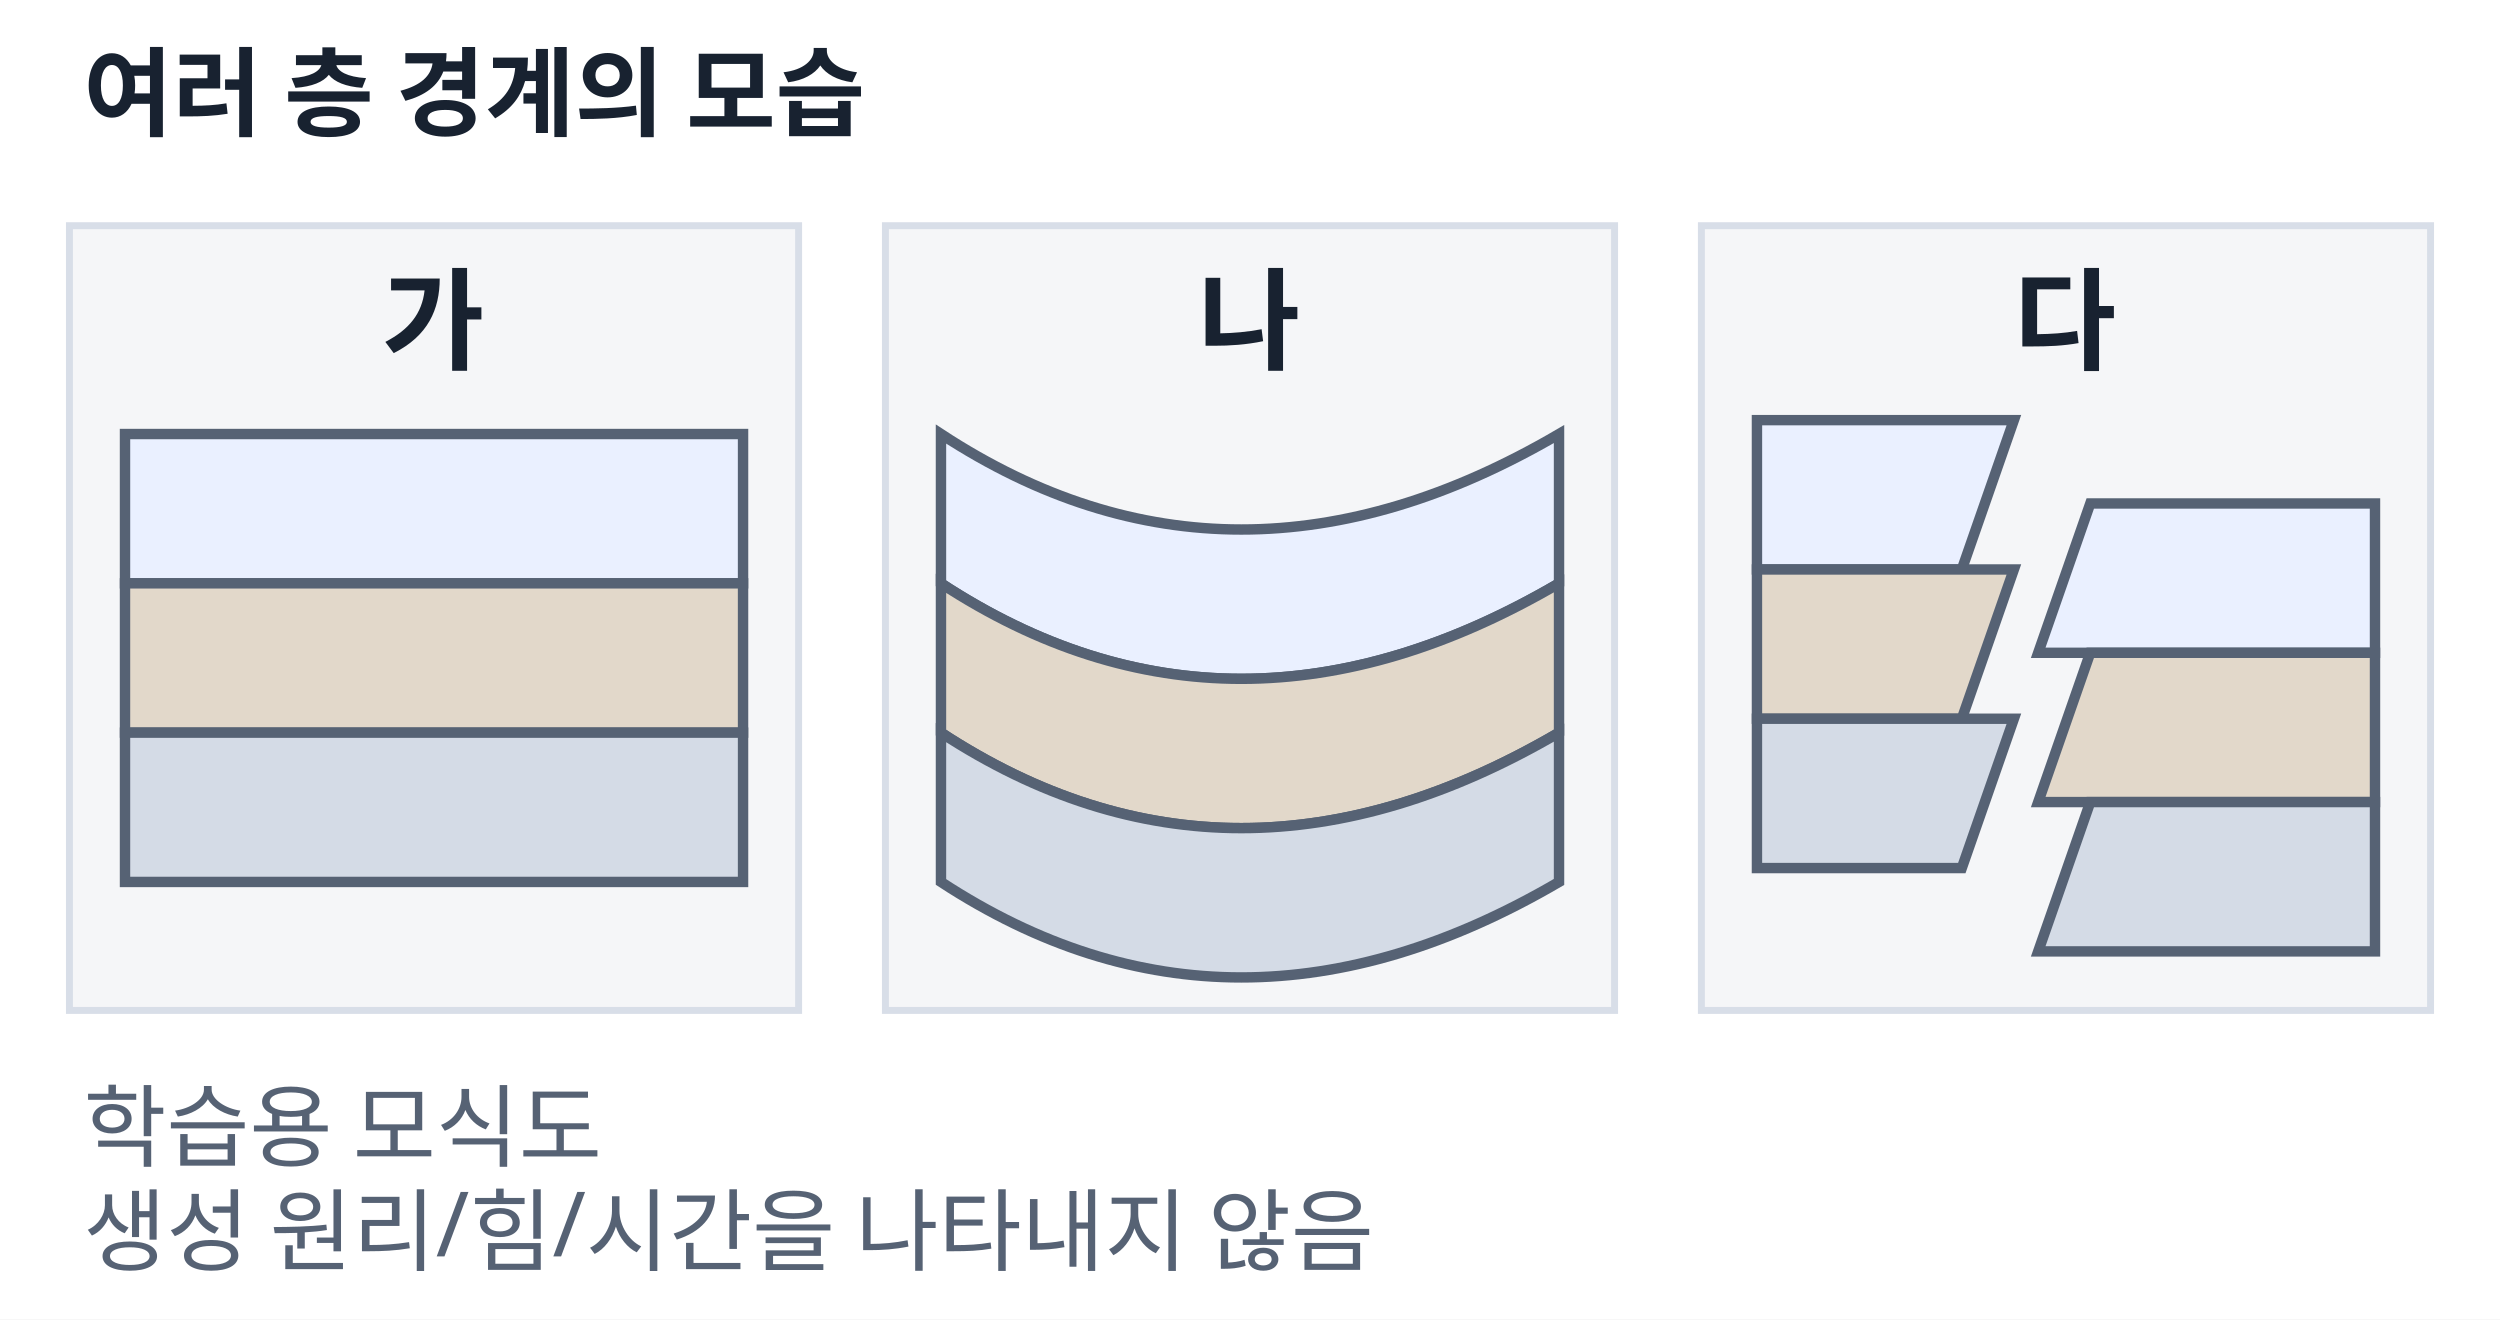
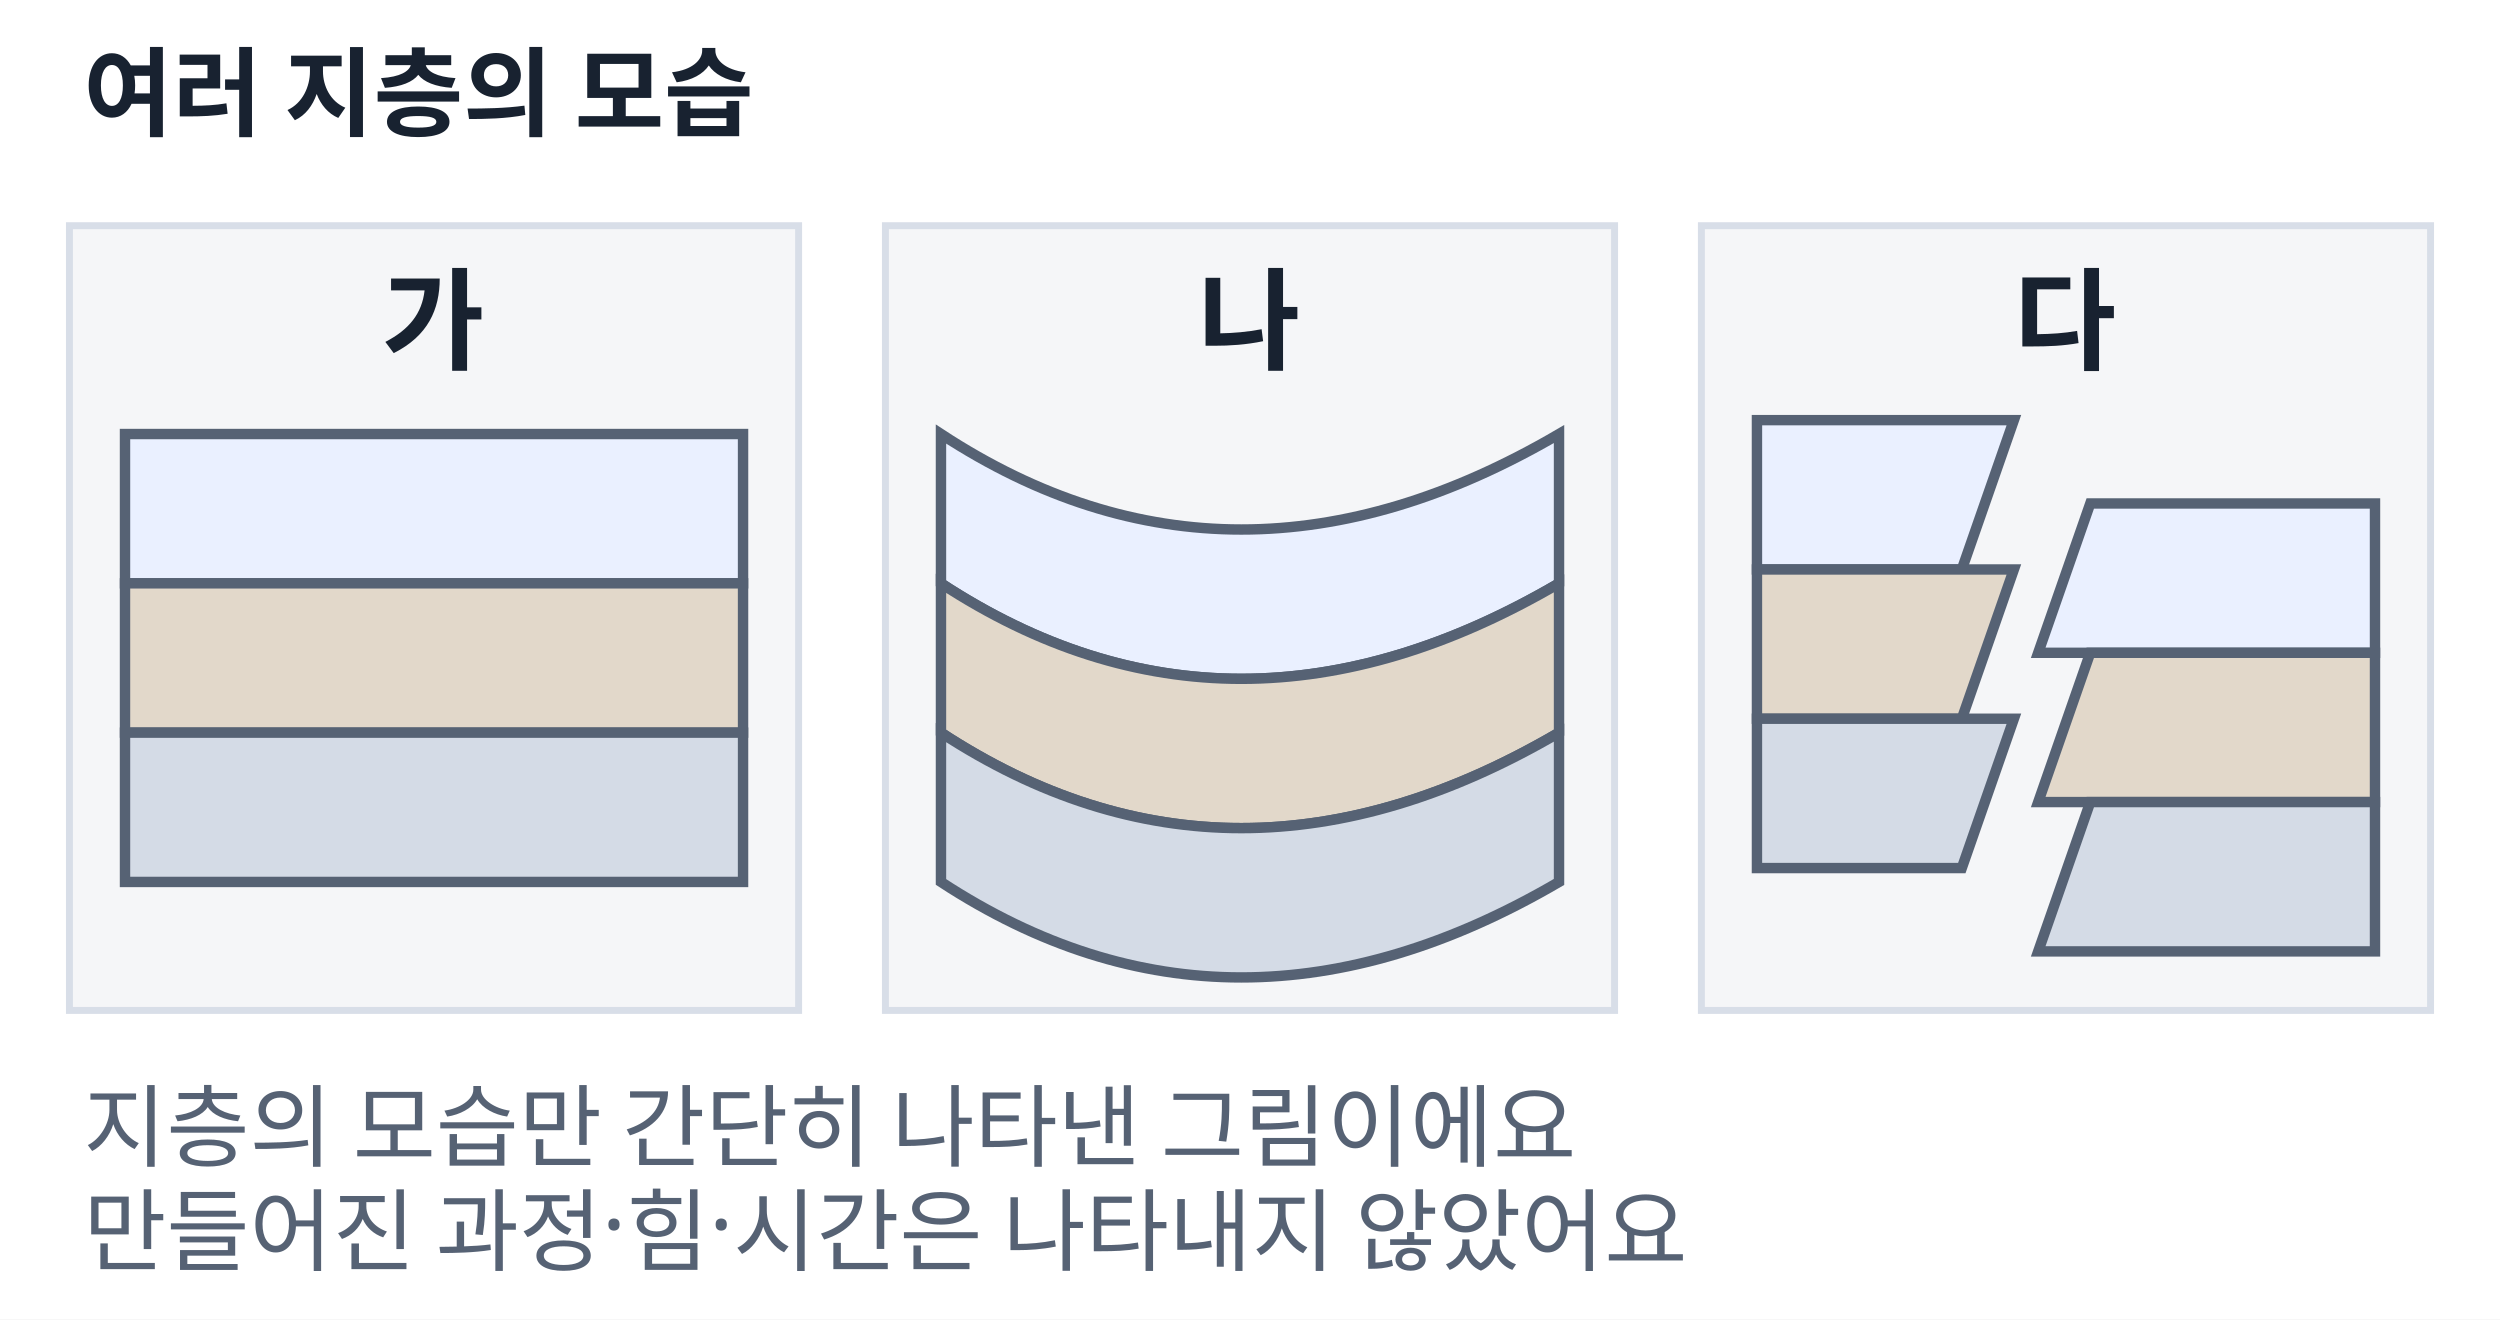
- <svg xmlns="http://www.w3.org/2000/svg" width="720" height="380" viewBox="0 0 720 380" role="img" aria-label="여러 층 경계의 모습">
+ <svg xmlns="http://www.w3.org/2000/svg" width="720" height="380" viewBox="0 0 720 380" role="img" aria-label="여러 지층의 모습">
  <rect width="720" height="380" fill="white" />
  <g font-family="Pretendard,Apple SD Gothic Neo,sans-serif" fill="#182230">
-     <text x="24" y="37" font-size="28" font-weight="700">여러 층 경계의 모습</text>
+     <text x="24" y="37" font-size="28" font-weight="700">여러 지층의 모습</text>
    <rect x="20" y="65" width="210" height="226" fill="#f5f6f8" stroke="#d8dee8" stroke-width="2" />
    <text x="110" y="104" font-size="32" font-weight="700">가</text>
    <rect x="36" y="125" width="178" height="43" fill="#eaf0ff" stroke="#566274" stroke-width="3" />
    <rect x="36" y="168" width="178" height="43" fill="#e2d8ca" stroke="#566274" stroke-width="3" />
    <rect x="36" y="211" width="178" height="43" fill="#d4dbe6" stroke="#566274" stroke-width="3" />
    <rect x="255" y="65" width="210" height="226" fill="#f5f6f8" stroke="#d8dee8" stroke-width="2" />
    <text x="345" y="104" font-size="32" font-weight="700">나</text>
    <path d="M271 125 Q355 180 449 125 L449 168 Q355 223 271 168 Z" fill="#eaf0ff" stroke="#566274" stroke-width="3" />
    <path d="M271 168 Q355 223 449 168 L449 211 Q355 266 271 211 Z" fill="#e2d8ca" stroke="#566274" stroke-width="3" />
    <path d="M271 211 Q355 266 449 211 L449 254 Q355 309 271 254 Z" fill="#d4dbe6" stroke="#566274" stroke-width="3" />
    <rect x="490" y="65" width="210" height="226" fill="#f5f6f8" stroke="#d8dee8" stroke-width="2" />
    <text x="580" y="104" font-size="32" font-weight="700">다</text>
    <path d="M506 121 H580 L565 164 H506 Z M602 145 H684 V188 H587 Z" fill="#eaf0ff" stroke="#566274" stroke-width="3" />
    <path d="M506 164 H580 L565 207 H506 Z M602 188 H684 V231 H587 Z" fill="#e2d8ca" stroke="#566274" stroke-width="3" />
    <path d="M506 207 H580 L565 250 H506 Z M602 231 H684 V274 H587 Z" fill="#d4dbe6" stroke="#566274" stroke-width="3" />
-     <text x="24" y="334" font-size="26" fill="#566274">학습용 모식도</text>
-     <text x="24" y="364" font-size="26" fill="#566274">생성 원리/힘/시간을 나타내지 않음</text>
+     <text x="24" y="334" font-size="26" fill="#566274">지층의 모습만 간단히 나타낸 그림이에요</text>
+     <text x="24" y="364" font-size="26" fill="#566274">만들어진 과정·힘·시간은 나타내지 않았어요</text>
  </g>
</svg>
